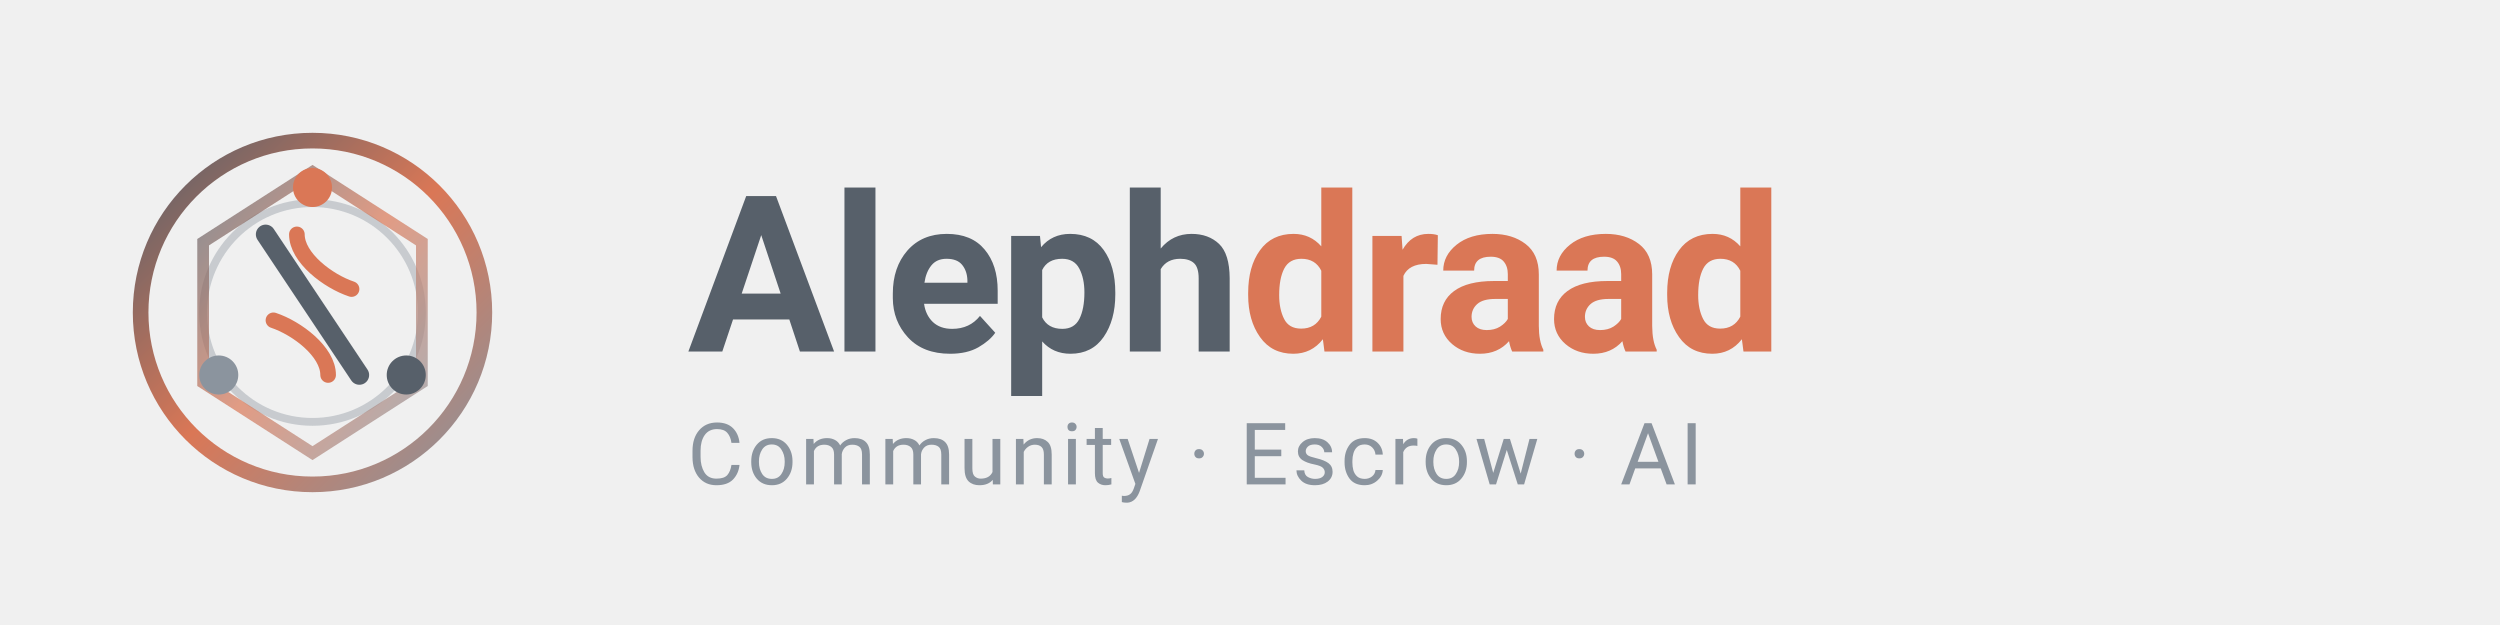
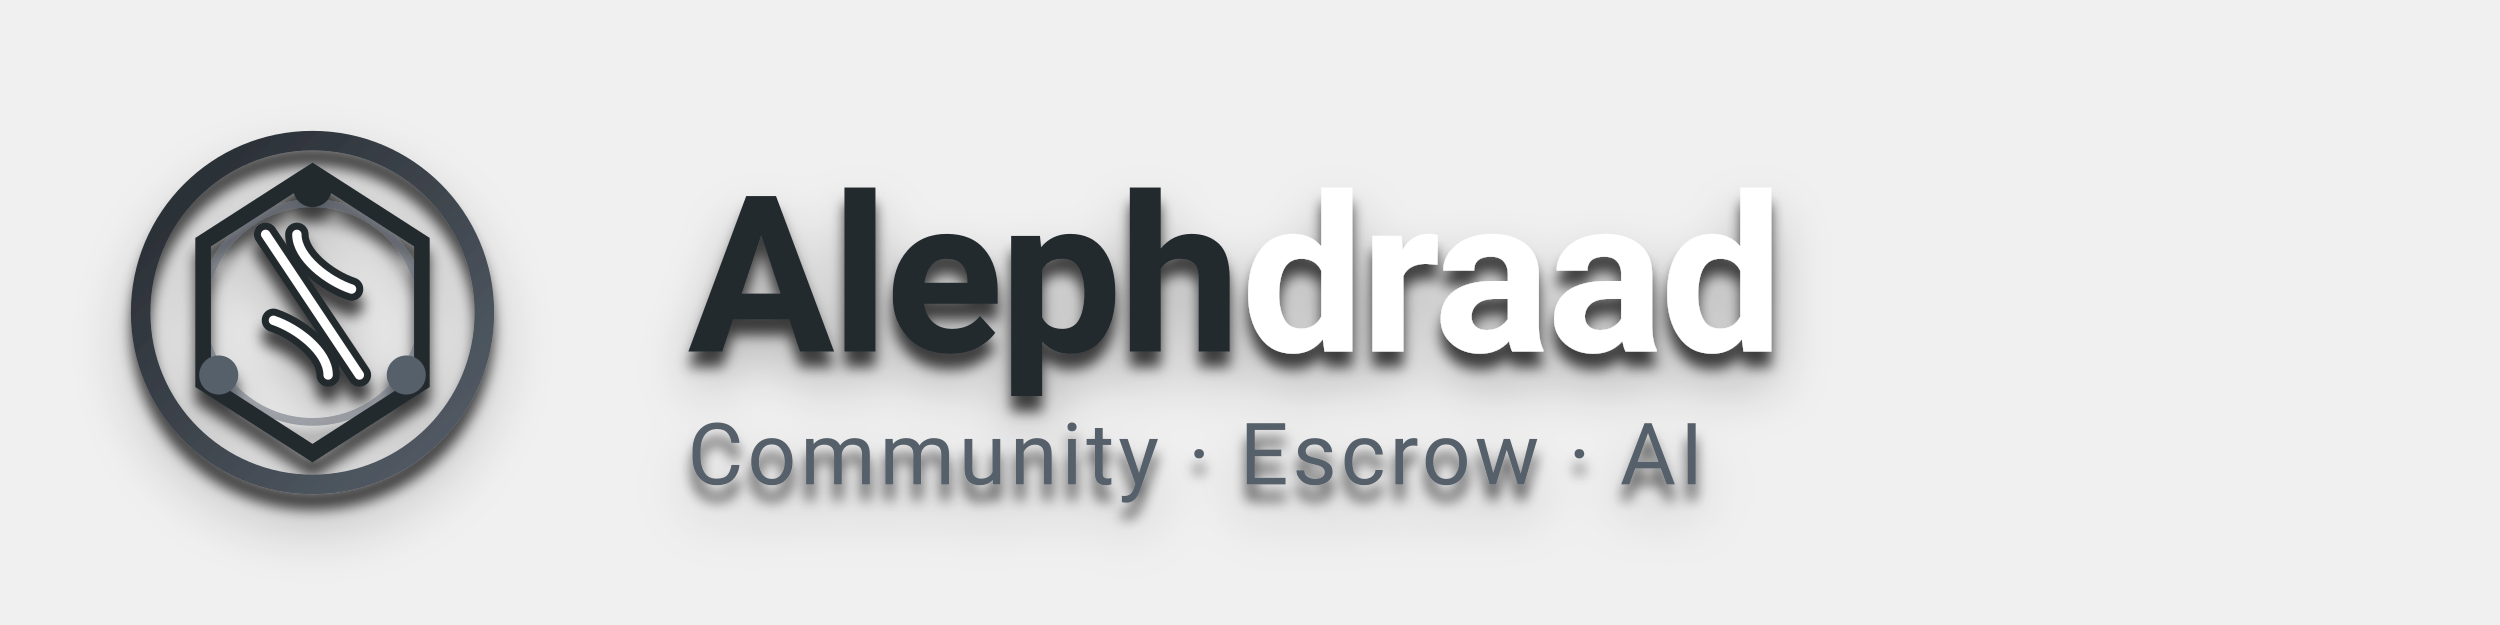
<svg xmlns="http://www.w3.org/2000/svg" viewBox="0 0 320 80" width="320" height="80">
  <defs>
-     <linearGradient id="grad-horiz" x1="0%" y1="0%" x2="100%" y2="100%">
-       <stop offset="0%" stop-color="#57606A" />
-       <stop offset="50%" stop-color="#DA7756" />
-       <stop offset="100%" stop-color="#8B949E" />
+     <linearGradient id="grad-dark" x1="0%" y1="0%" x2="100%" y2="100%">
+       <stop offset="0%" stop-color="#24292f" />
+       <stop offset="100%" stop-color="#57606a" />
    </linearGradient>
+     <filter id="firmDeepShadow" x="-100%" y="-100%" width="300%" height="300%">
+       <feGaussianBlur in="SourceAlpha" stdDeviation="0.8" result="blurSharp" />
+       <feOffset in="blurSharp" dx="0" dy="2" result="offsetSharp" />
+       <feFlood flood-color="#000000" flood-opacity="0.7" result="colorSharp" />
+       <feComposite in="colorSharp" in2="offsetSharp" operator="in" result="shadowAnchor" />
+       <feGaussianBlur in="SourceAlpha" stdDeviation="3.5" result="blurSoft" />
+       <feOffset in="blurSoft" dx="0" dy="4" result="offsetSoft" />
+       <feFlood flood-color="#000000" flood-opacity="0.3" result="colorSoft" />
+       <feComposite in="colorSoft" in2="offsetSoft" operator="in" result="shadowAmbient" />
+       <feMerge>
+         <feMergeNode in="shadowAmbient" />
+         <feMergeNode in="shadowAnchor" />
+         <feMergeNode in="SourceGraphic" />
+       </feMerge>
+     </filter>
  </defs>
-   <rect width="320" height="80" fill="transparent" />
-   <g transform="translate(8, 8)">
-     <circle cx="32" cy="32" r="22" fill="none" stroke="url(#grad-horiz)" stroke-width="2" />
-     <circle cx="32" cy="32" r="14" fill="none" stroke="#8B949E" stroke-width="1" opacity="0.4" />
-     <polygon points="32,14 46,23 46,41 32,50 18,41 18,23" fill="none" stroke="url(#grad-horiz)" stroke-width="1.5" opacity="0.7" />
-     <g transform="translate(32, 31)">
-       <path d="M-6,-9 L6,9" fill="none" stroke="#57606A" stroke-width="2.5" stroke-linecap="round" />
-       <path d="M-2,-9 C-2,-6 2,-3 5,-2" fill="none" stroke="#DA7756" stroke-width="2" stroke-linecap="round" />
-       <path d="M2,9 C2,6 -2,3 -5,2" fill="none" stroke="#DA7756" stroke-width="2" stroke-linecap="round" />
+   <g filter="url(#firmDeepShadow)">
+     <g transform="translate(8, 8)">
+       <circle cx="32" cy="32" r="22" fill="none" stroke="url(#grad-dark)" stroke-width="2.5" />
+       <circle cx="32" cy="32" r="14" fill="none" stroke="#57606a" stroke-width="1" opacity="0.5" />
+       <polygon points="32,14 46,23 46,41 32,50 18,41 18,23" fill="none" stroke="#24292f" stroke-width="2" opacity="1" />
+       <g transform="translate(32, 31)">
+         <g stroke="#24292f" stroke-width="3" stroke-linecap="round" fill="none">
+           <path d="M-6,-9 L6,9" />
+           <path d="M-2,-9 C-2,-6 2,-3 5,-2" />
+           <path d="M2,9 C2,6 -2,3 -5,2" />
+         </g>
+         <g stroke="#FFFFFF" stroke-width="1.2" stroke-linecap="round" fill="none">
+           <path d="M-6,-9 L6,9" />
+           <path d="M-2,-9 C-2,-6 2,-3 5,-2" />
+           <path d="M2,9 C2,6 -2,3 -5,2" />
+         </g>
+       </g>
+       <circle cx="32" cy="16" r="2.5" fill="#24292f" />
+       <circle cx="44" cy="40" r="2.5" fill="#57606a" />
+       <circle cx="20" cy="40" r="2.5" fill="#57606a" />
    </g>
-     <circle cx="32" cy="16" r="2.5" fill="#DA7756" />
-     <circle cx="44" cy="40" r="2.5" fill="#57606A" />
-     <circle cx="20" cy="40" r="2.5" fill="#8B949E" />
-   </g>
-   <g transform="translate(88, 0)">
-     <text x="0" y="45" font-family="-apple-system, BlinkMacSystemFont, 'Segoe UI', Roboto, Helvetica, Arial, sans-serif" font-size="28" font-weight="600" fill="#57606A" letter-spacing="-0.5">
-       Aleph<tspan fill="#DA7756">draad</tspan>
-     </text>
-     <text x="0" y="62" font-family="-apple-system, BlinkMacSystemFont, 'Segoe UI', Roboto, Helvetica, Arial, sans-serif" font-size="11" font-weight="400" fill="#8B949E" letter-spacing="0.5">
-       Community · Escrow · AI
-     </text>
+     <g transform="translate(88, 0)">
+       <text x="0" y="45" font-family="-apple-system, BlinkMacSystemFont, 'Segoe UI', Roboto, Helvetica, Arial, sans-serif" font-size="28" font-weight="600" letter-spacing="-0.5" fill="#24292f">
+         Aleph<tspan fill="#FFFFFF">draad</tspan>
+       </text>
+       <text x="0" y="62" font-family="-apple-system, BlinkMacSystemFont, 'Segoe UI', Roboto, Helvetica, Arial, sans-serif" font-size="11" font-weight="400" letter-spacing="0.5" fill="#57606a"> Community · Escrow · AI
+       </text>
+     </g>
  </g>
</svg>
